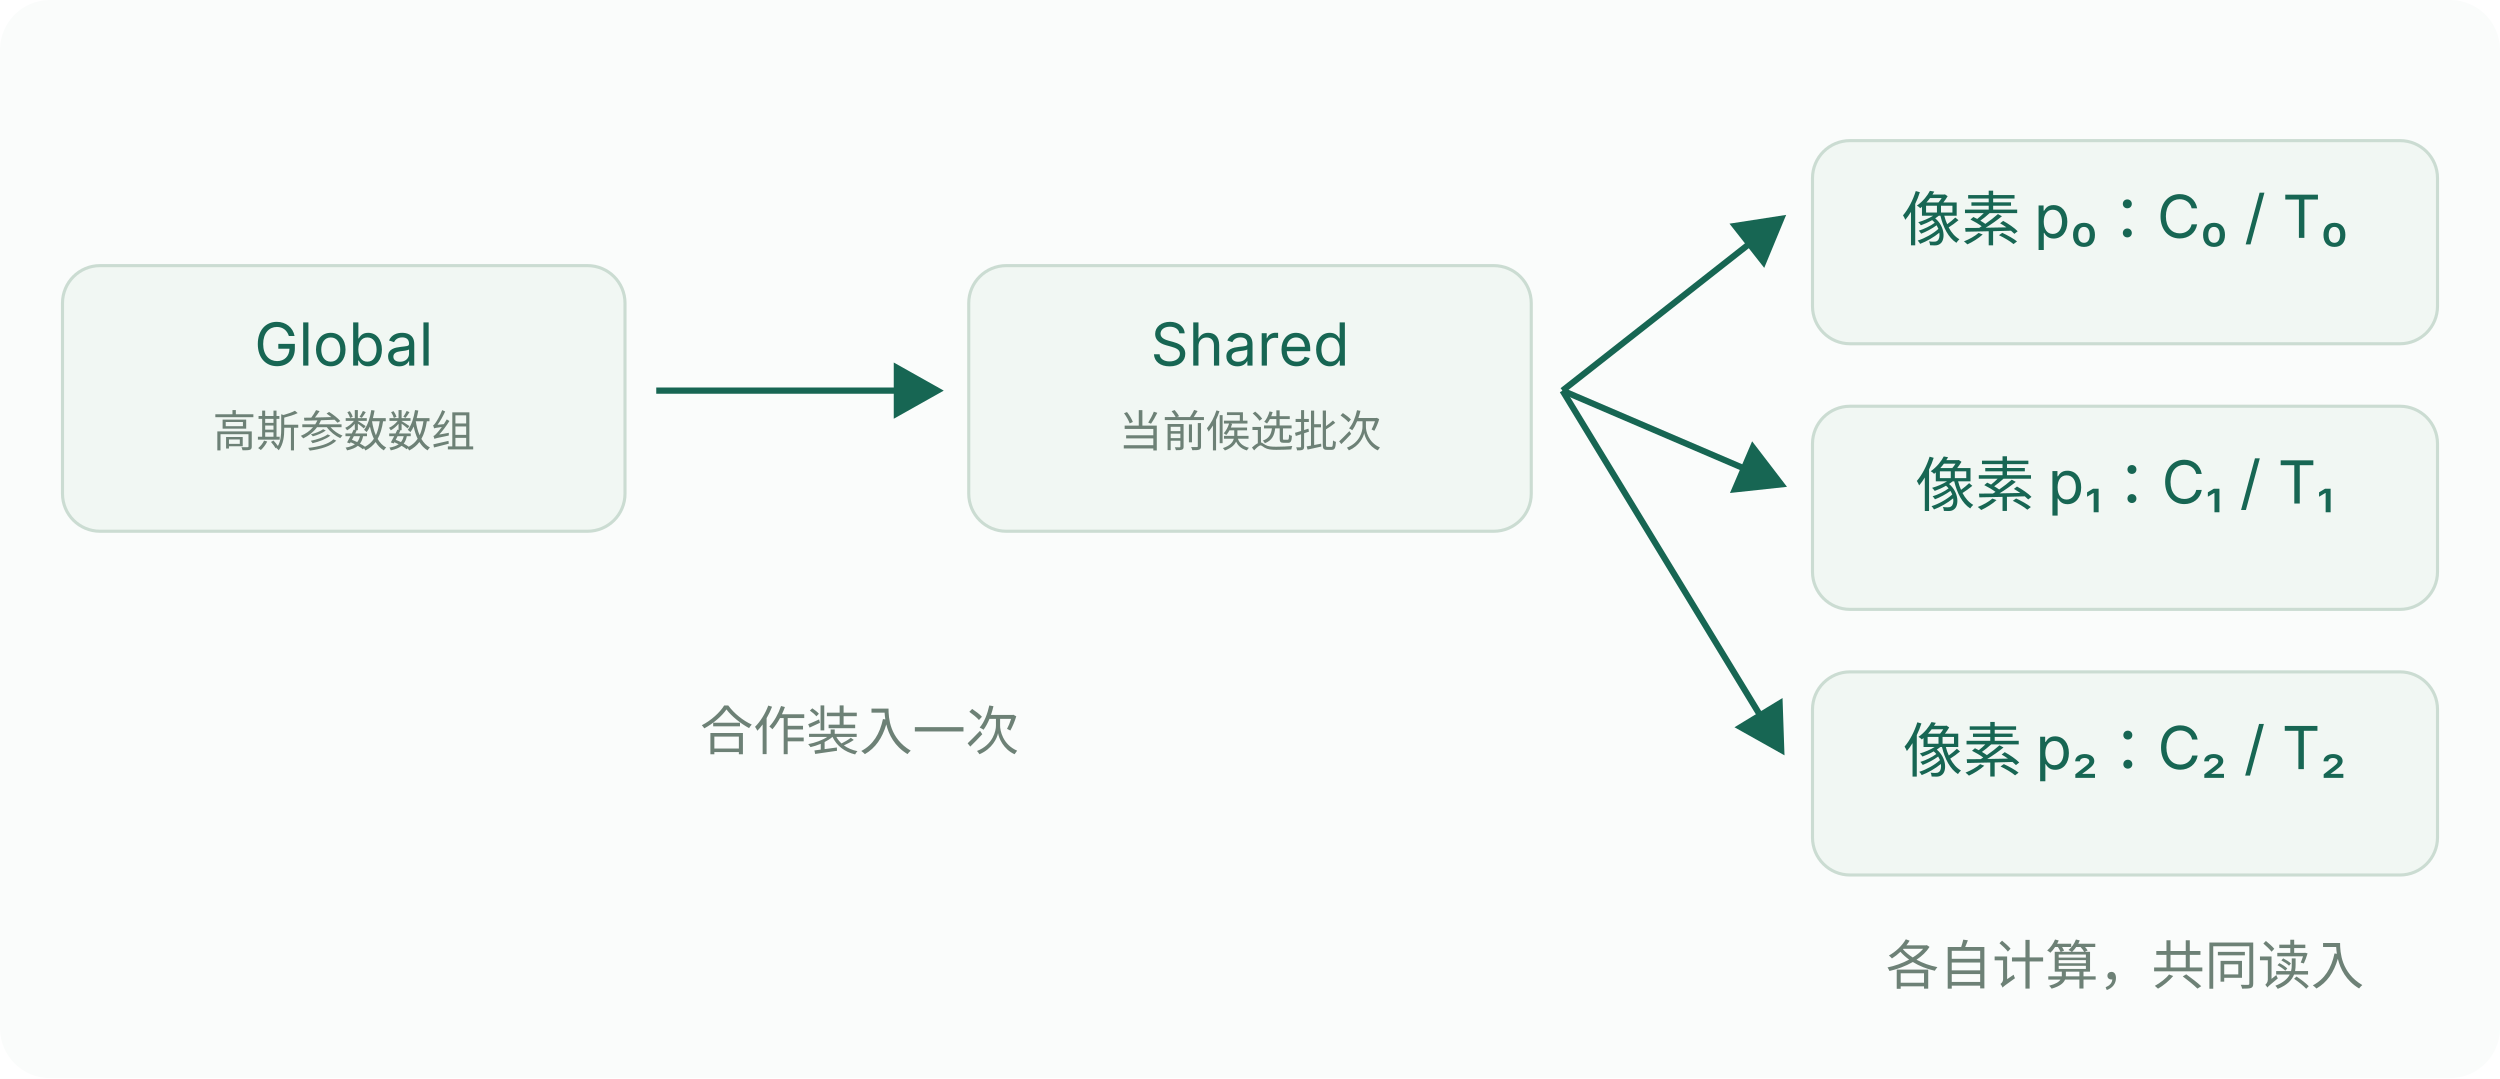
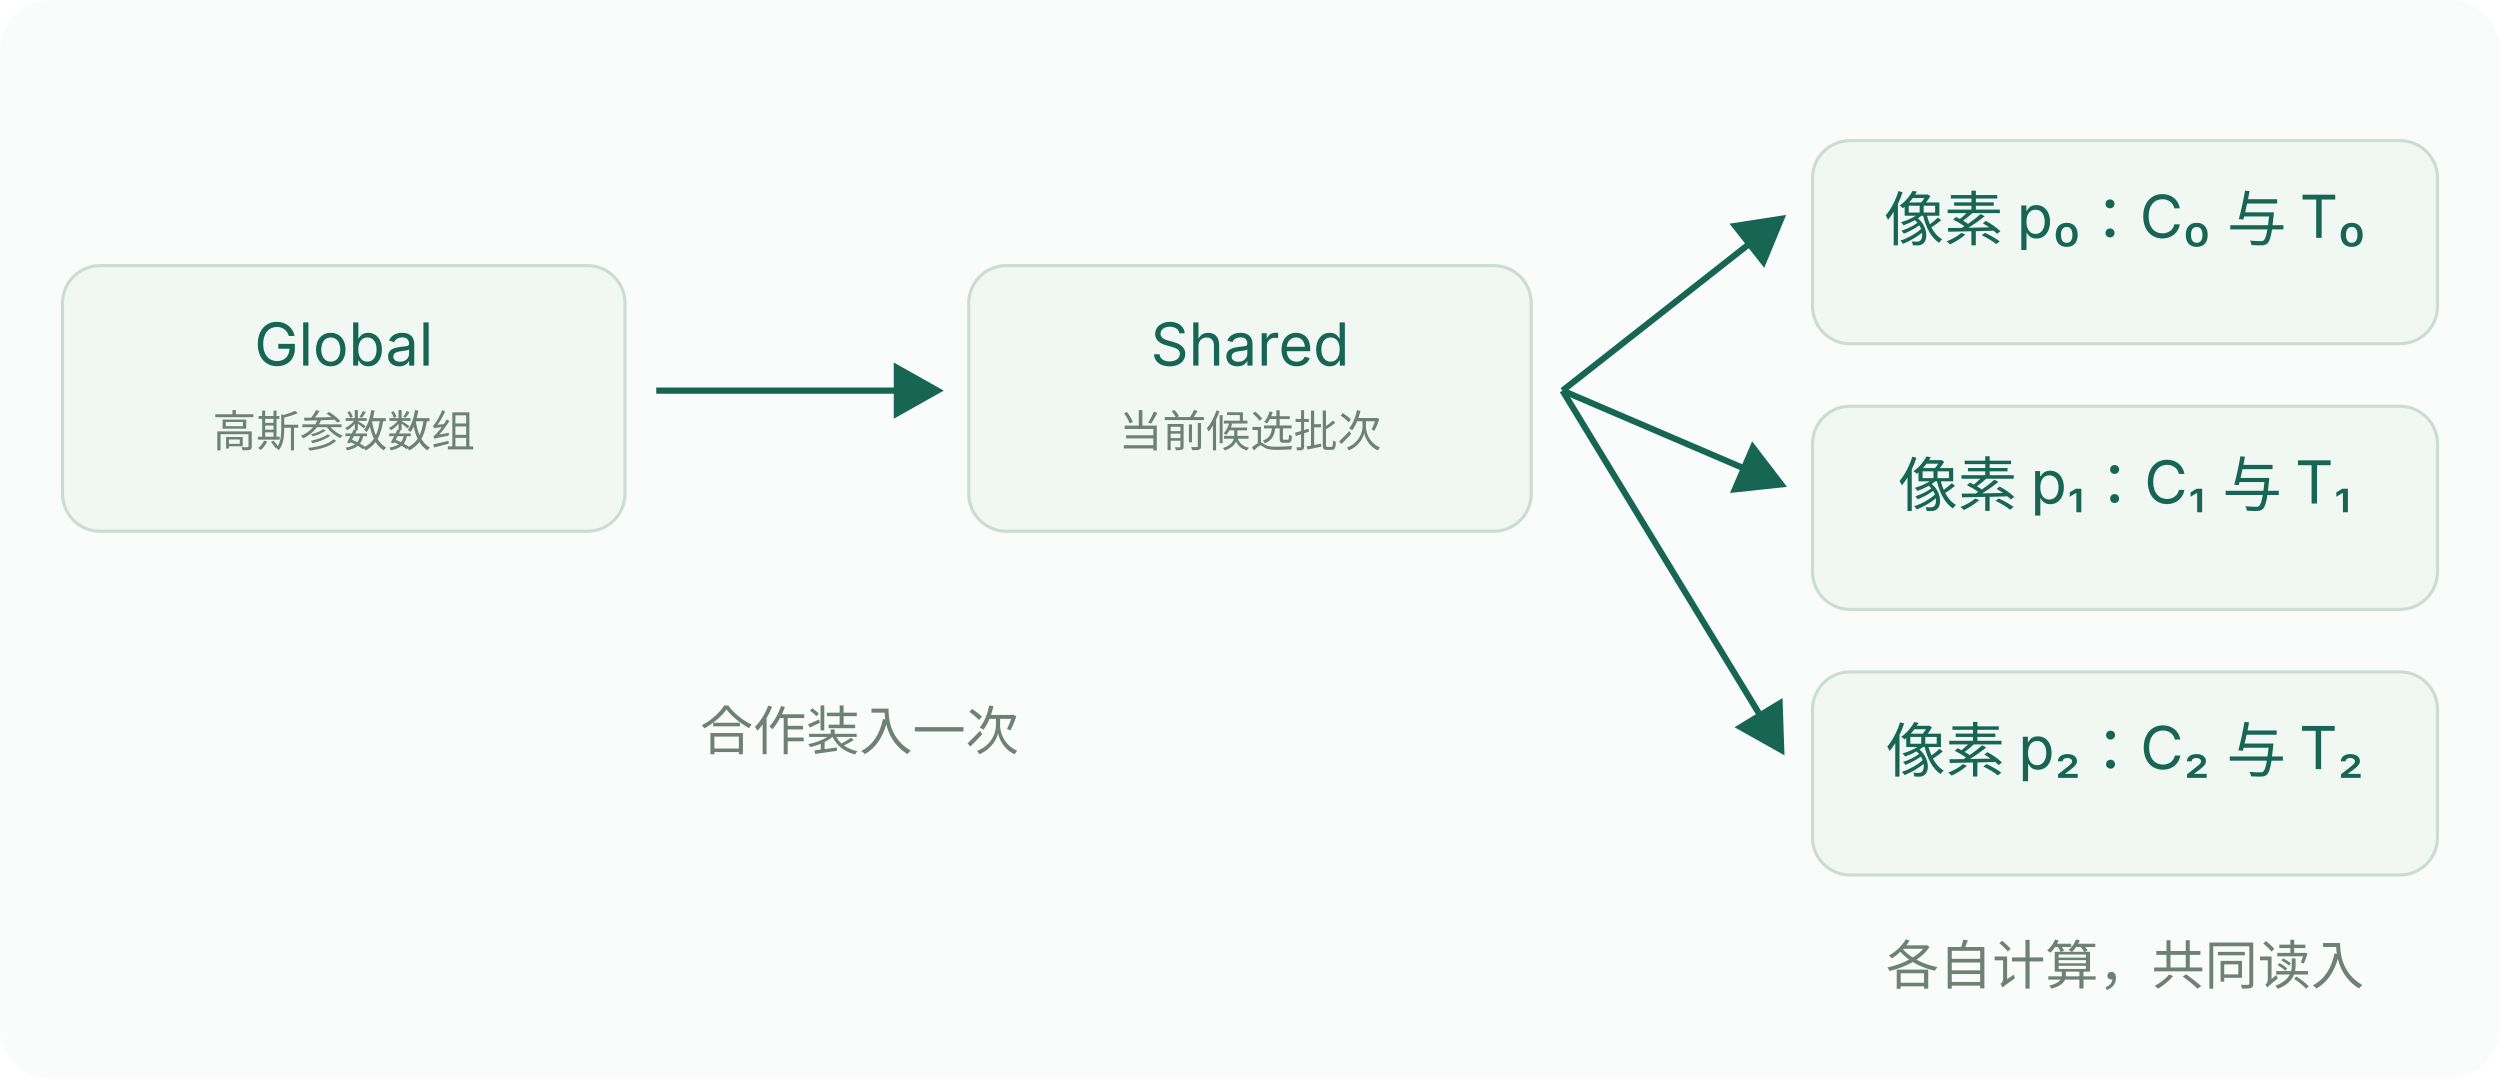
<svg xmlns="http://www.w3.org/2000/svg" viewBox="0 0 800 345" role="img">
  <defs>
    <marker id="arrow" markerWidth="9" markerHeight="9" refX="7" refY="4.5" orient="auto">
      <path d="M0 0L8 4.5L0 9" fill="#176653" />
    </marker>
  </defs>
  <rect width="800" height="345" rx="16" fill="#fafcfb" />
  <g font-family="-apple-system,BlinkMacSystemFont,PingFang SC,Microsoft YaHei,sans-serif">
    <rect x="20" y="85" width="180" height="85" rx="12" fill="#f1f7f3" stroke="#cbdcd2" />
    <text x="110.0" y="117" font-size="19" fill="#176653" text-anchor="middle">Global</text>
    <text x="110.0" y="143" font-size="14" fill="#6d8176" text-anchor="middle">高斯参数数组</text>
    <path d="M210,125 L300,125" stroke="#176653" stroke-width="2" fill="none" marker-end="url(#arrow)" />
    <rect x="310" y="85" width="180" height="85" rx="12" fill="#f1f7f3" stroke="#cbdcd2" />
    <text x="400.0" y="117" font-size="19" fill="#176653" text-anchor="middle">Shared</text>
    <text x="400.0" y="143" font-size="14" fill="#6d8176" text-anchor="middle">当前候选批次</text>
    <path d="M500,125 L570,70" stroke="#176653" stroke-width="2" fill="none" marker-end="url(#arrow)" />
    <rect x="580" y="45" width="200" height="65" rx="12" fill="#f1f7f3" stroke="#cbdcd2" />
-     <text x="680.0" y="77" font-size="19" fill="#176653" text-anchor="middle">像素 p₀：C₀ / T₀</text>
+     <text x="680.0" y="77" font-size="19" fill="#176653" text-anchor="middle">像素 p₀：C₀ 与 T₀</text>
    <path d="M500,125 L570,155" stroke="#176653" stroke-width="2" fill="none" marker-end="url(#arrow)" />
    <rect x="580" y="130" width="200" height="65" rx="12" fill="#f1f7f3" stroke="#cbdcd2" />
-     <text x="680.0" y="162" font-size="19" fill="#176653" text-anchor="middle">像素 p₁：C₁ / T₁</text>
+     <text x="680.0" y="162" font-size="19" fill="#176653" text-anchor="middle">像素 p₁：C₁ 与 T₁</text>
    <path d="M500,125 L570,240" stroke="#176653" stroke-width="2" fill="none" marker-end="url(#arrow)" />
    <rect x="580" y="215" width="200" height="65" rx="12" fill="#f1f7f3" stroke="#cbdcd2" />
-     <text x="680.0" y="247" font-size="19" fill="#176653" text-anchor="middle">像素 p₂：C₂ / T₂</text>
+     <text x="680.0" y="247" font-size="19" fill="#176653" text-anchor="middle">像素 p₂：C₂ 与 T₂</text>
    <text x="275" y="240" font-size="17" fill="#6d8176" text-anchor="middle">合作装入一次</text>
    <text x="680" y="315" font-size="17" fill="#6d8176" text-anchor="middle">各自计算，共同读入</text>
  </g>
</svg>
